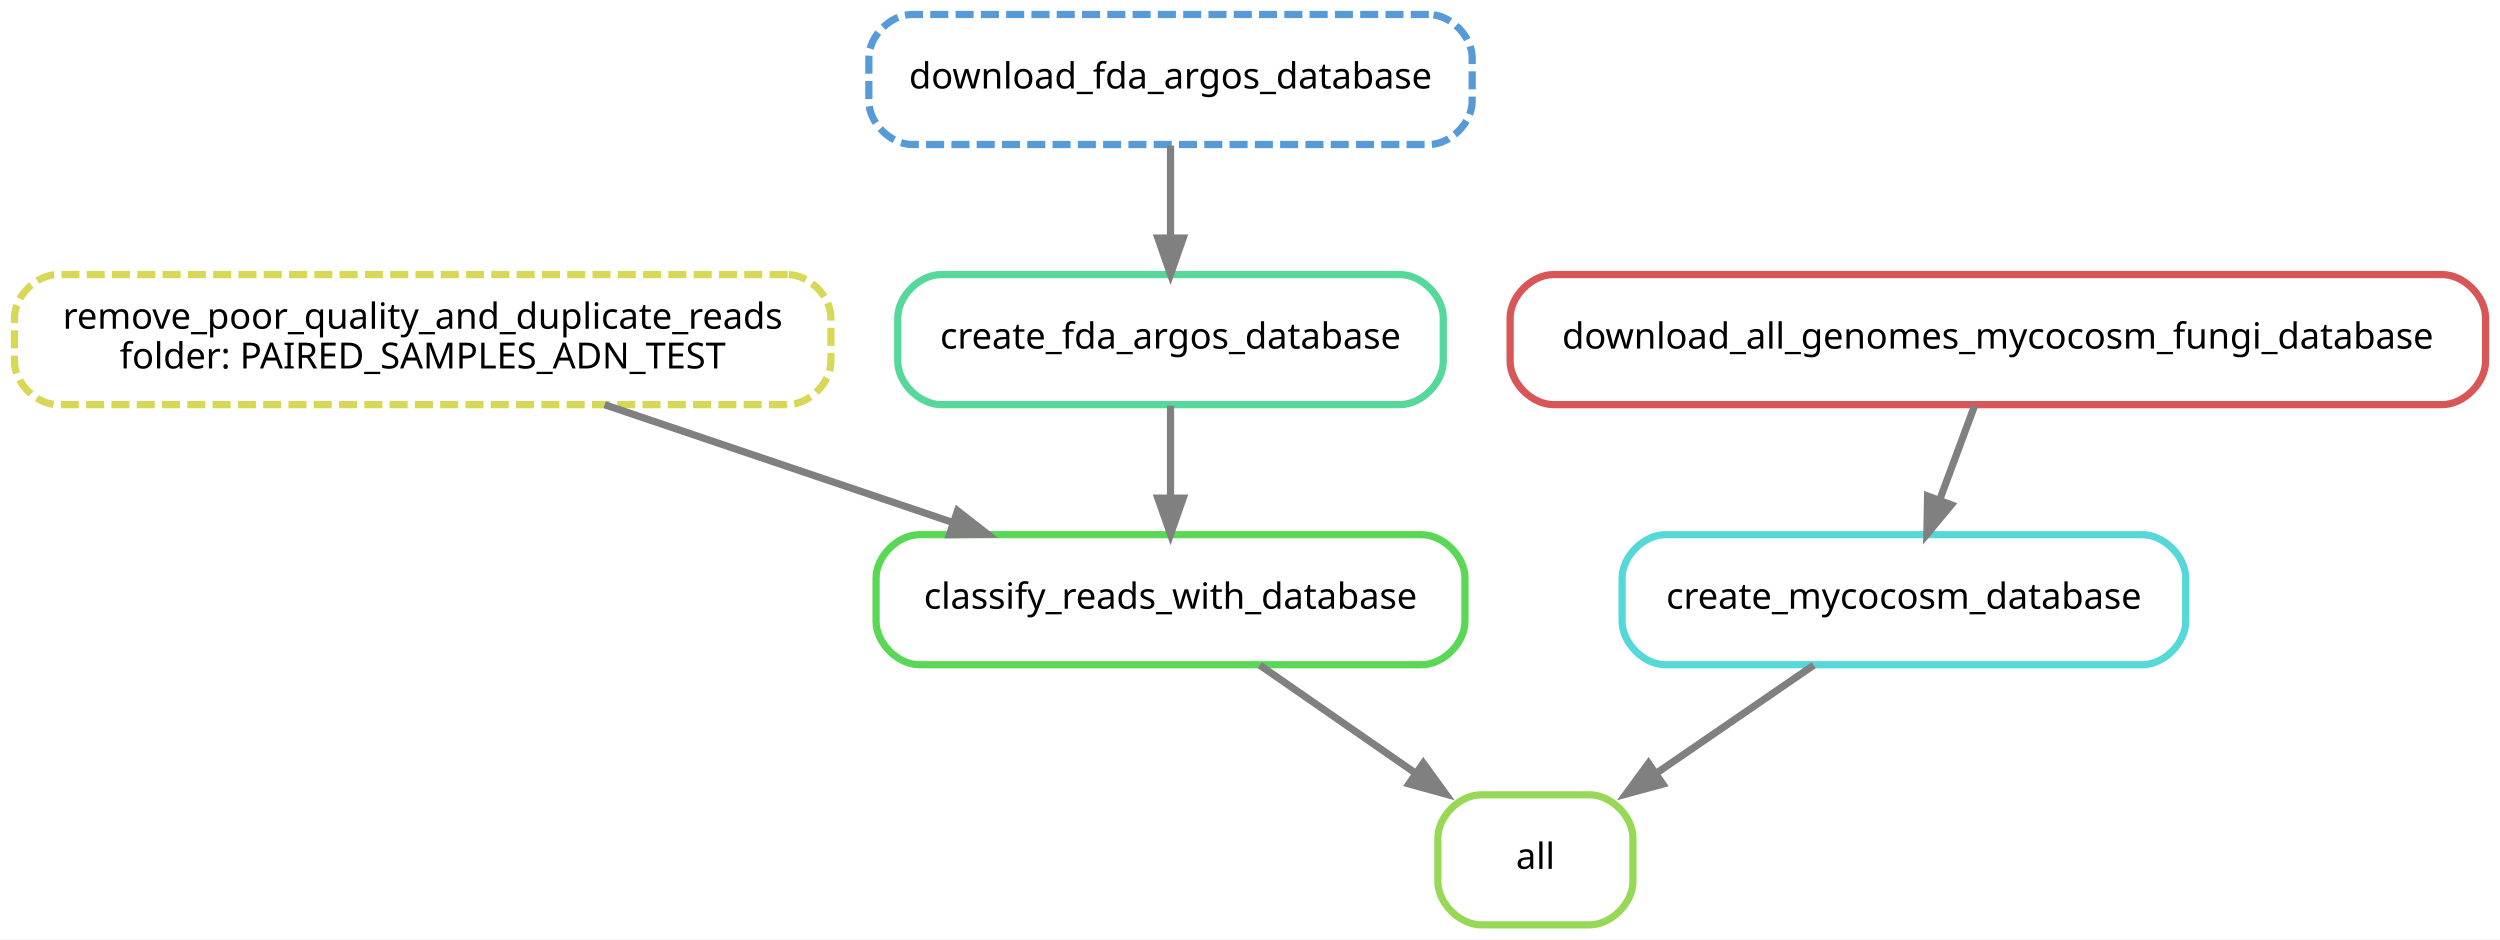
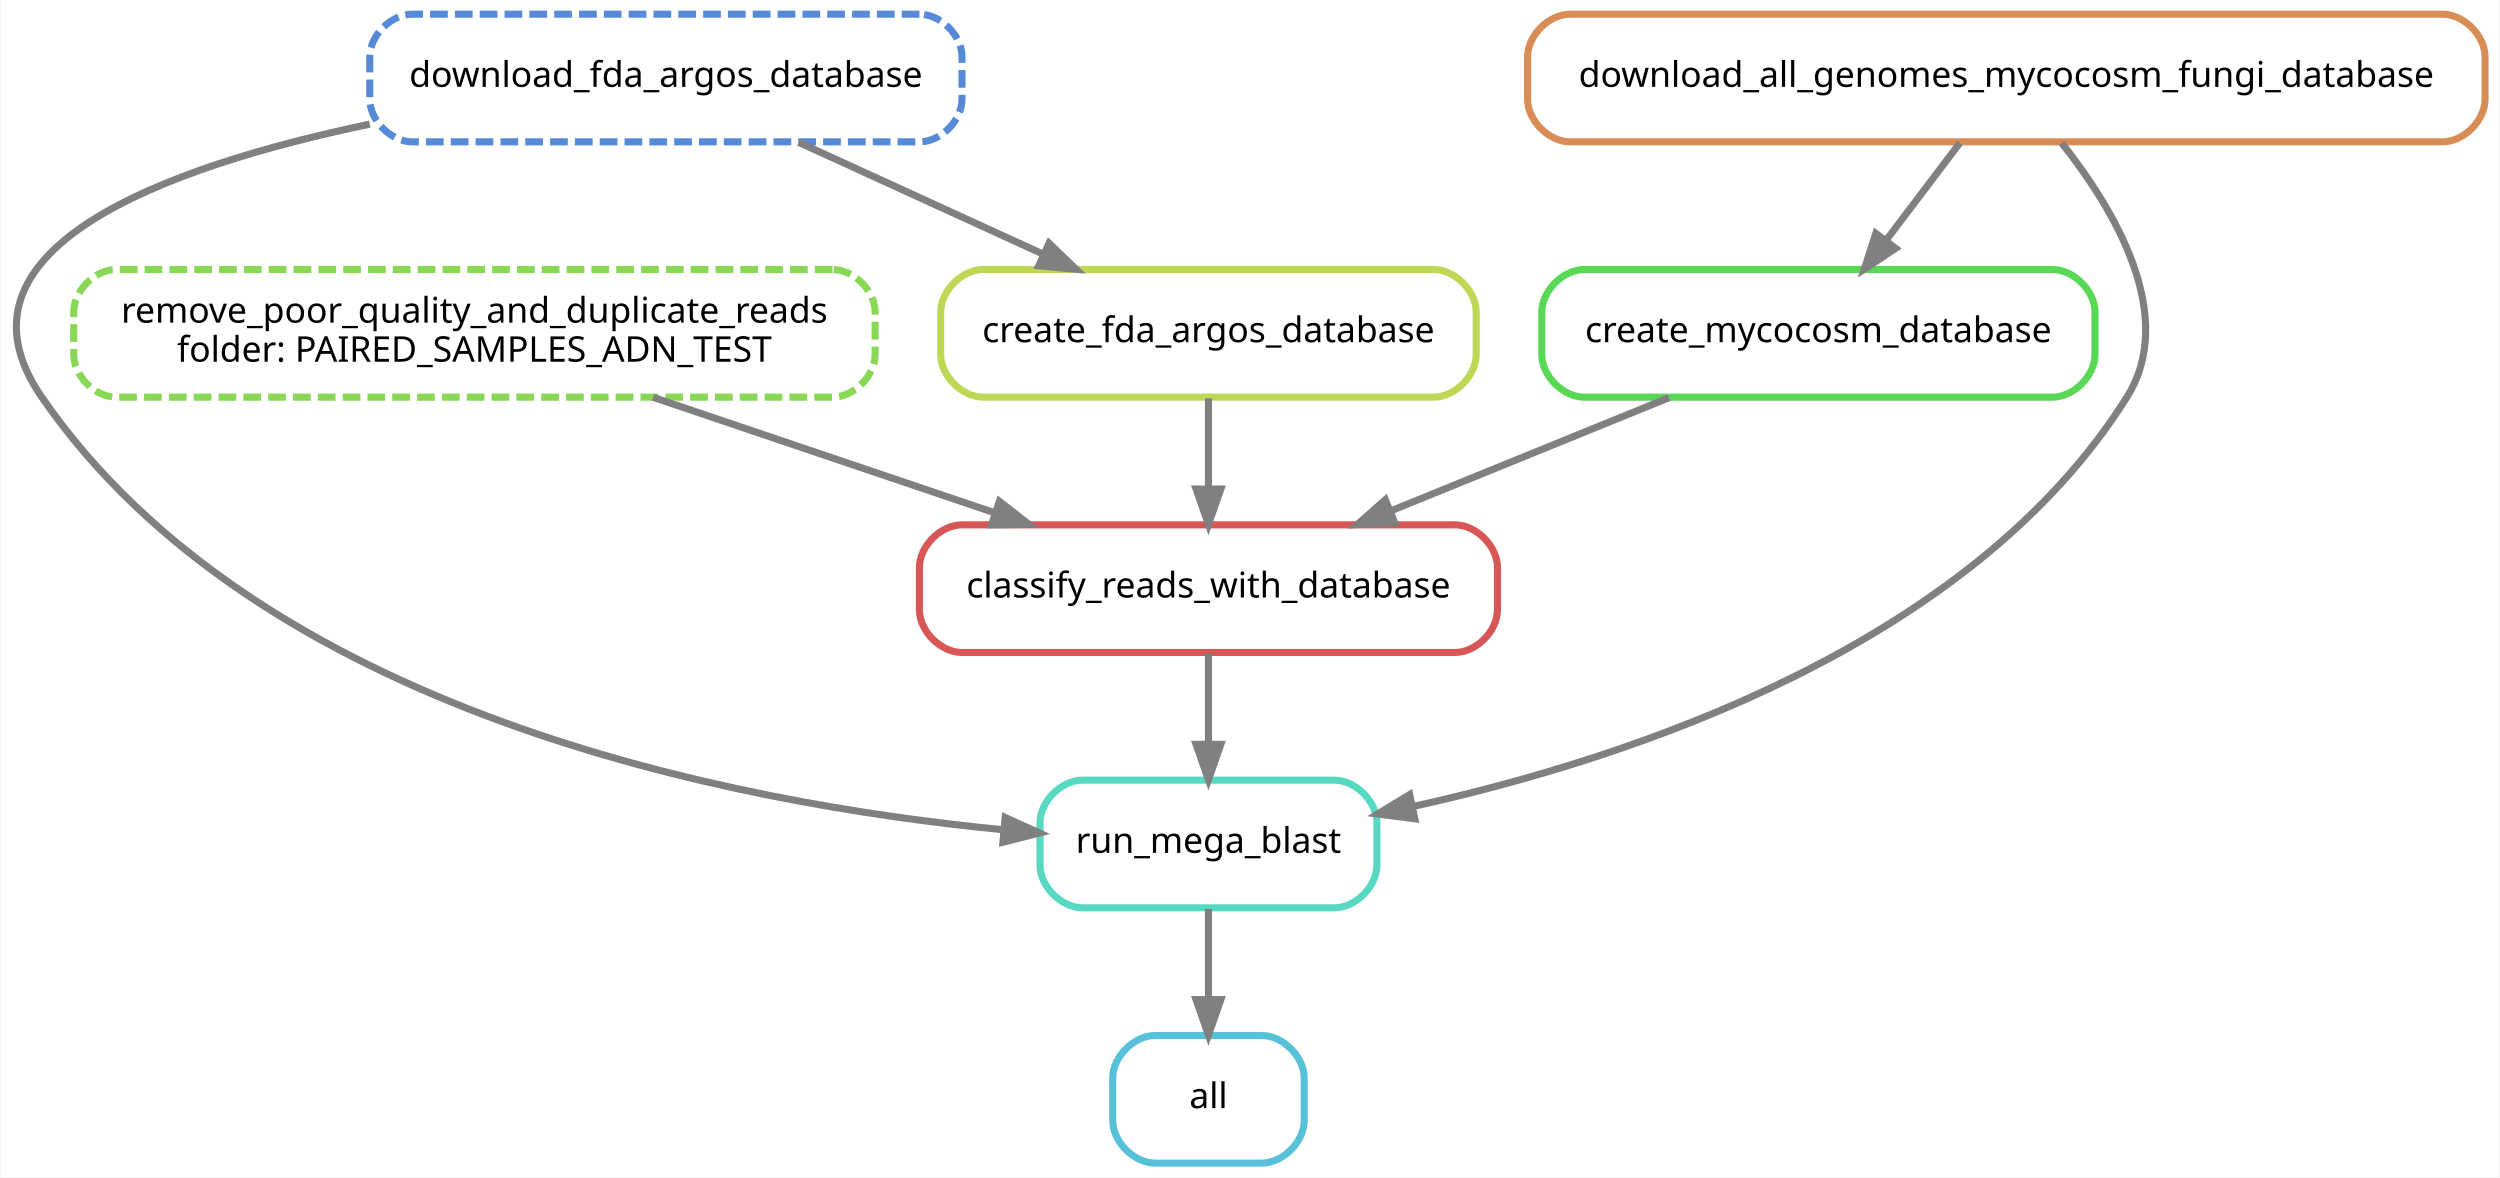
- <svg xmlns="http://www.w3.org/2000/svg" width="692pt" height="260pt" viewBox="0.00 0.00 692.00 260.00">
-   <g id="graph0" class="graph" transform="scale(1 1) rotate(0) translate(4 256)">
-     <polygon fill="white" stroke="none" points="-4,4 -4,-256 688,-256 688,4 -4,4" />
+ <svg xmlns="http://www.w3.org/2000/svg" width="705pt" height="332pt" viewBox="0.00 0.00 704.57 332.00">
+   <g id="graph0" class="graph" transform="scale(1 1) rotate(0) translate(4 328)">
+     <polygon fill="white" stroke="none" points="-4,4 -4,-328 700.567,-328 700.567,4 -4,4" />
    <g id="node1" class="node">
-       <path fill="none" stroke="#97d856" stroke-width="2" d="M436,-36C436,-36 406,-36 406,-36 400,-36 394,-30 394,-24 394,-24 394,-12 394,-12 394,-6 400,-0 406,-0 406,-0 436,-0 436,-0 442,-0 448,-6 448,-12 448,-12 448,-24 448,-24 448,-30 442,-36 436,-36" />
-       <text text-anchor="middle" x="421" y="-15.5" font-family="sans" font-size="10.00">all</text>
+       <path fill="none" stroke="#56c1d8" stroke-width="2" d="M351.567,-36C351.567,-36 321.567,-36 321.567,-36 315.567,-36 309.567,-30 309.567,-24 309.567,-24 309.567,-12 309.567,-12 309.567,-6 315.567,-0 321.567,-0 321.567,-0 351.567,-0 351.567,-0 357.567,-0 363.567,-6 363.567,-12 363.567,-12 363.567,-24 363.567,-24 363.567,-30 357.567,-36 351.567,-36" />
+       <text text-anchor="middle" x="336.567" y="-15.5" font-family="sans" font-size="10.00">all</text>
    </g>
    <g id="node2" class="node">
-       <path fill="none" stroke="#59d856" stroke-width="2" d="M389.5,-108C389.5,-108 250.5,-108 250.5,-108 244.5,-108 238.5,-102 238.5,-96 238.5,-96 238.5,-84 238.5,-84 238.5,-78 244.5,-72 250.5,-72 250.5,-72 389.5,-72 389.5,-72 395.5,-72 401.5,-78 401.5,-84 401.5,-84 401.5,-96 401.5,-96 401.5,-102 395.5,-108 389.5,-108" />
-       <text text-anchor="middle" x="320" y="-87.5" font-family="sans" font-size="10.00">classify_reads_with_database</text>
+       <path fill="none" stroke="#56d8c1" stroke-width="2" d="M372.067,-108C372.067,-108 301.067,-108 301.067,-108 295.067,-108 289.067,-102 289.067,-96 289.067,-96 289.067,-84 289.067,-84 289.067,-78 295.067,-72 301.067,-72 301.067,-72 372.067,-72 372.067,-72 378.067,-72 384.067,-78 384.067,-84 384.067,-84 384.067,-96 384.067,-96 384.067,-102 378.067,-108 372.067,-108" />
+       <text text-anchor="middle" x="336.567" y="-87.5" font-family="sans" font-size="10.00">run_mega_blast</text>
    </g>
    <g id="edge1" class="edge">
-       <path fill="none" stroke="grey" stroke-width="2" d="M344.707,-71.876C357.669,-62.893 373.728,-51.763 387.765,-42.034" />
-       <polygon fill="grey" stroke="grey" stroke-width="2" points="389.972,-44.763 396.198,-36.19 385.985,-39.01 389.972,-44.763" />
+       <path fill="none" stroke="grey" stroke-width="2" d="M336.567,-71.697C336.567,-63.983 336.567,-54.712 336.567,-46.112" />
+       <polygon fill="grey" stroke="grey" stroke-width="2" points="340.067,-46.104 336.567,-36.104 333.067,-46.104 340.067,-46.104" />
    </g>
    <g id="node3" class="node">
-       <path fill="none" stroke="#56d8d8" stroke-width="2" d="M589,-108C589,-108 457,-108 457,-108 451,-108 445,-102 445,-96 445,-96 445,-84 445,-84 445,-78 451,-72 457,-72 457,-72 589,-72 589,-72 595,-72 601,-78 601,-84 601,-84 601,-96 601,-96 601,-102 595,-108 589,-108" />
-       <text text-anchor="middle" x="523" y="-87.5" font-family="sans" font-size="10.00">create_mycocosm_database</text>
+       <path fill="none" stroke="#d85656" stroke-width="2" d="M406.067,-180C406.067,-180 267.067,-180 267.067,-180 261.067,-180 255.067,-174 255.067,-168 255.067,-168 255.067,-156 255.067,-156 255.067,-150 261.067,-144 267.067,-144 267.067,-144 406.067,-144 406.067,-144 412.067,-144 418.067,-150 418.067,-156 418.067,-156 418.067,-168 418.067,-168 418.067,-174 412.067,-180 406.067,-180" />
+       <text text-anchor="middle" x="336.567" y="-159.5" font-family="sans" font-size="10.00">classify_reads_with_database</text>
    </g>
    <g id="edge2" class="edge">
-       <path fill="none" stroke="grey" stroke-width="2" d="M498.048,-71.876C484.958,-62.893 468.74,-51.763 454.564,-42.034" />
-       <polygon fill="grey" stroke="grey" stroke-width="2" points="456.274,-38.962 446.048,-36.19 452.313,-44.734 456.274,-38.962" />
+       <path fill="none" stroke="grey" stroke-width="2" d="M336.567,-143.697C336.567,-135.983 336.567,-126.712 336.567,-118.112" />
+       <polygon fill="grey" stroke="grey" stroke-width="2" points="340.067,-118.104 336.567,-108.104 333.067,-118.104 340.067,-118.104" />
    </g>
    <g id="node4" class="node">
-       <path fill="none" stroke="#d6d856" stroke-width="2" stroke-dasharray="5,2" d="M214,-180C214,-180 12,-180 12,-180 6,-180 0,-174 0,-168 0,-168 0,-156 0,-156 0,-150 6,-144 12,-144 12,-144 214,-144 214,-144 220,-144 226,-150 226,-156 226,-156 226,-168 226,-168 226,-174 220,-180 214,-180" />
-       <text text-anchor="middle" x="113" y="-165" font-family="sans" font-size="10.00">remove_poor_quality_and_duplicate_reads</text>
-       <text text-anchor="middle" x="113" y="-154" font-family="sans" font-size="10.00">folder: PAIRED_SAMPLES_ADN_TEST</text>
+       <path fill="none" stroke="#568ad8" stroke-width="2" stroke-dasharray="5,2" d="M255.067,-324C255.067,-324 112.067,-324 112.067,-324 106.067,-324 100.067,-318 100.067,-312 100.067,-312 100.067,-300 100.067,-300 100.067,-294 106.067,-288 112.067,-288 112.067,-288 255.067,-288 255.067,-288 261.067,-288 267.067,-294 267.067,-300 267.067,-300 267.067,-312 267.067,-312 267.067,-318 261.067,-324 255.067,-324" />
+       <text text-anchor="middle" x="183.567" y="-303.5" font-family="sans" font-size="10.00">download_fda_argos_database</text>
    </g>
    <g id="edge3" class="edge">
-       <path fill="none" stroke="grey" stroke-width="2" d="M163.373,-143.966C192.421,-134.142 229.13,-121.729 259.706,-111.389" />
-       <polygon fill="grey" stroke="grey" stroke-width="2" points="261.049,-114.63 269.401,-108.111 258.807,-107.999 261.049,-114.63" />
+       <path fill="none" stroke="grey" stroke-width="2" d="M100.067,-292.993C41.686,-280.785 -21.11,-257.573 7.567,-216 68.828,-127.191 202.098,-101.424 278.899,-93.985" />
+       <polygon fill="grey" stroke="grey" stroke-width="2" points="279.242,-97.468 288.89,-93.09 278.617,-90.496 279.242,-97.468" />
+     </g>
+     <g id="node7" class="node">
+       <path fill="none" stroke="#bed856" stroke-width="2" d="M400.067,-252C400.067,-252 273.067,-252 273.067,-252 267.067,-252 261.067,-246 261.067,-240 261.067,-240 261.067,-228 261.067,-228 261.067,-222 267.067,-216 273.067,-216 273.067,-216 400.067,-216 400.067,-216 406.067,-216 412.067,-222 412.067,-228 412.067,-228 412.067,-240 412.067,-240 412.067,-246 406.067,-252 400.067,-252" />
+       <text text-anchor="middle" x="336.567" y="-231.5" font-family="sans" font-size="10.00">create_fda_argos_database</text>
+     </g>
+     <g id="edge8" class="edge">
+       <path fill="none" stroke="grey" stroke-width="2" d="M220.995,-287.876C241.818,-278.349 267.92,-266.407 290.048,-256.283" />
+       <polygon fill="grey" stroke="grey" stroke-width="2" points="291.623,-259.411 299.26,-252.068 288.711,-253.046 291.623,-259.411" />
    </g>
    <g id="node5" class="node">
-       <path fill="none" stroke="#56d89a" stroke-width="2" d="M383.5,-180C383.5,-180 256.5,-180 256.5,-180 250.5,-180 244.5,-174 244.5,-168 244.5,-168 244.5,-156 244.5,-156 244.5,-150 250.5,-144 256.5,-144 256.5,-144 383.5,-144 383.5,-144 389.5,-144 395.5,-150 395.5,-156 395.5,-156 395.5,-168 395.5,-168 395.5,-174 389.5,-180 383.5,-180" />
-       <text text-anchor="middle" x="320" y="-159.5" font-family="sans" font-size="10.00">create_fda_argos_database</text>
+       <path fill="none" stroke="#d88d56" stroke-width="2" d="M684.567,-324C684.567,-324 438.567,-324 438.567,-324 432.567,-324 426.567,-318 426.567,-312 426.567,-312 426.567,-300 426.567,-300 426.567,-294 432.567,-288 438.567,-288 438.567,-288 684.567,-288 684.567,-288 690.567,-288 696.567,-294 696.567,-300 696.567,-300 696.567,-312 696.567,-312 696.567,-318 690.567,-324 684.567,-324" />
+       <text text-anchor="middle" x="561.567" y="-303.5" font-family="sans" font-size="10.00">download_all_genomes_mycocosm_fungi_database</text>
    </g>
    <g id="edge4" class="edge">
-       <path fill="none" stroke="grey" stroke-width="2" d="M320,-143.697C320,-135.983 320,-126.712 320,-118.112" />
-       <polygon fill="grey" stroke="grey" stroke-width="2" points="323.5,-118.104 320,-108.104 316.5,-118.104 323.5,-118.104" />
+       <path fill="none" stroke="grey" stroke-width="2" d="M577.172,-287.68C591.979,-269.039 609.989,-238.975 595.567,-216 551.625,-146.001 456.218,-114.263 394.276,-100.573" />
+       <polygon fill="grey" stroke="grey" stroke-width="2" points="394.765,-97.099 384.256,-98.451 393.314,-103.947 394.765,-97.099" />
+     </g>
+     <g id="node8" class="node">
+       <path fill="none" stroke="#59d856" stroke-width="2" d="M574.567,-252C574.567,-252 442.567,-252 442.567,-252 436.567,-252 430.567,-246 430.567,-240 430.567,-240 430.567,-228 430.567,-228 430.567,-222 436.567,-216 442.567,-216 442.567,-216 574.567,-216 574.567,-216 580.567,-216 586.567,-222 586.567,-228 586.567,-228 586.567,-240 586.567,-240 586.567,-246 580.567,-252 574.567,-252" />
+       <text text-anchor="middle" x="508.567" y="-231.5" font-family="sans" font-size="10.00">create_mycocosm_database</text>
+     </g>
+     <g id="edge9" class="edge">
+       <path fill="none" stroke="grey" stroke-width="2" d="M548.466,-287.697C542.176,-279.389 534.519,-269.277 527.602,-260.141" />
+       <polygon fill="grey" stroke="grey" stroke-width="2" points="530.344,-257.964 521.517,-252.104 524.763,-262.19 530.344,-257.964" />
    </g>
    <g id="node6" class="node">
-       <path fill="none" stroke="#d85656" stroke-width="2" d="M672,-180C672,-180 426,-180 426,-180 420,-180 414,-174 414,-168 414,-168 414,-156 414,-156 414,-150 420,-144 426,-144 426,-144 672,-144 672,-144 678,-144 684,-150 684,-156 684,-156 684,-168 684,-168 684,-174 678,-180 672,-180" />
-       <text text-anchor="middle" x="549" y="-159.5" font-family="sans" font-size="10.00">download_all_genomes_mycocosm_fungi_database</text>
+       <path fill="none" stroke="#88d856" stroke-width="2" stroke-dasharray="5,2" d="M230.567,-252C230.567,-252 28.567,-252 28.567,-252 22.567,-252 16.567,-246 16.567,-240 16.567,-240 16.567,-228 16.567,-228 16.567,-222 22.567,-216 28.567,-216 28.567,-216 230.567,-216 230.567,-216 236.567,-216 242.567,-222 242.567,-228 242.567,-228 242.567,-240 242.567,-240 242.567,-246 236.567,-252 230.567,-252" />
+       <text text-anchor="middle" x="129.567" y="-237" font-family="sans" font-size="10.00">remove_poor_quality_and_duplicate_reads</text>
+       <text text-anchor="middle" x="129.567" y="-226" font-family="sans" font-size="10.00">folder: PAIRED_SAMPLES_ADN_TEST</text>
    </g>
    <g id="edge5" class="edge">
-       <path fill="none" stroke="grey" stroke-width="2" d="M542.573,-143.697C539.645,-135.813 536.113,-126.304 532.86,-117.546" />
-       <polygon fill="grey" stroke="grey" stroke-width="2" points="536.116,-116.26 529.353,-108.104 529.554,-118.697 536.116,-116.26" />
-     </g>
-     <g id="node7" class="node">
-       <path fill="none" stroke="#569ad8" stroke-width="2" stroke-dasharray="5,2" d="M391.5,-252C391.5,-252 248.5,-252 248.5,-252 242.5,-252 236.5,-246 236.5,-240 236.5,-240 236.5,-228 236.5,-228 236.5,-222 242.5,-216 248.5,-216 248.5,-216 391.5,-216 391.5,-216 397.5,-216 403.5,-222 403.5,-228 403.5,-228 403.5,-240 403.5,-240 403.5,-246 397.5,-252 391.5,-252" />
-       <text text-anchor="middle" x="320" y="-231.5" font-family="sans" font-size="10.00">download_fda_argos_database</text>
+       <path fill="none" stroke="grey" stroke-width="2" d="M179.94,-215.966C208.988,-206.142 245.697,-193.729 276.273,-183.389" />
+       <polygon fill="grey" stroke="grey" stroke-width="2" points="277.616,-186.63 285.968,-180.111 275.373,-179.999 277.616,-186.63" />
    </g>
    <g id="edge6" class="edge">
-       <path fill="none" stroke="grey" stroke-width="2" d="M320,-215.697C320,-207.983 320,-198.712 320,-190.112" />
-       <polygon fill="grey" stroke="grey" stroke-width="2" points="323.5,-190.104 320,-180.104 316.5,-190.104 323.5,-190.104" />
+       <path fill="none" stroke="grey" stroke-width="2" d="M336.567,-215.697C336.567,-207.983 336.567,-198.712 336.567,-190.112" />
+       <polygon fill="grey" stroke="grey" stroke-width="2" points="340.067,-190.104 336.567,-180.104 333.067,-190.104 340.067,-190.104" />
+     </g>
+     <g id="edge7" class="edge">
+       <path fill="none" stroke="grey" stroke-width="2" d="M466.491,-215.876C442.768,-206.222 412.951,-194.087 387.866,-183.878" />
+       <polygon fill="grey" stroke="grey" stroke-width="2" points="389.088,-180.596 378.506,-180.068 386.449,-187.08 389.088,-180.596" />
    </g>
  </g>
</svg>
